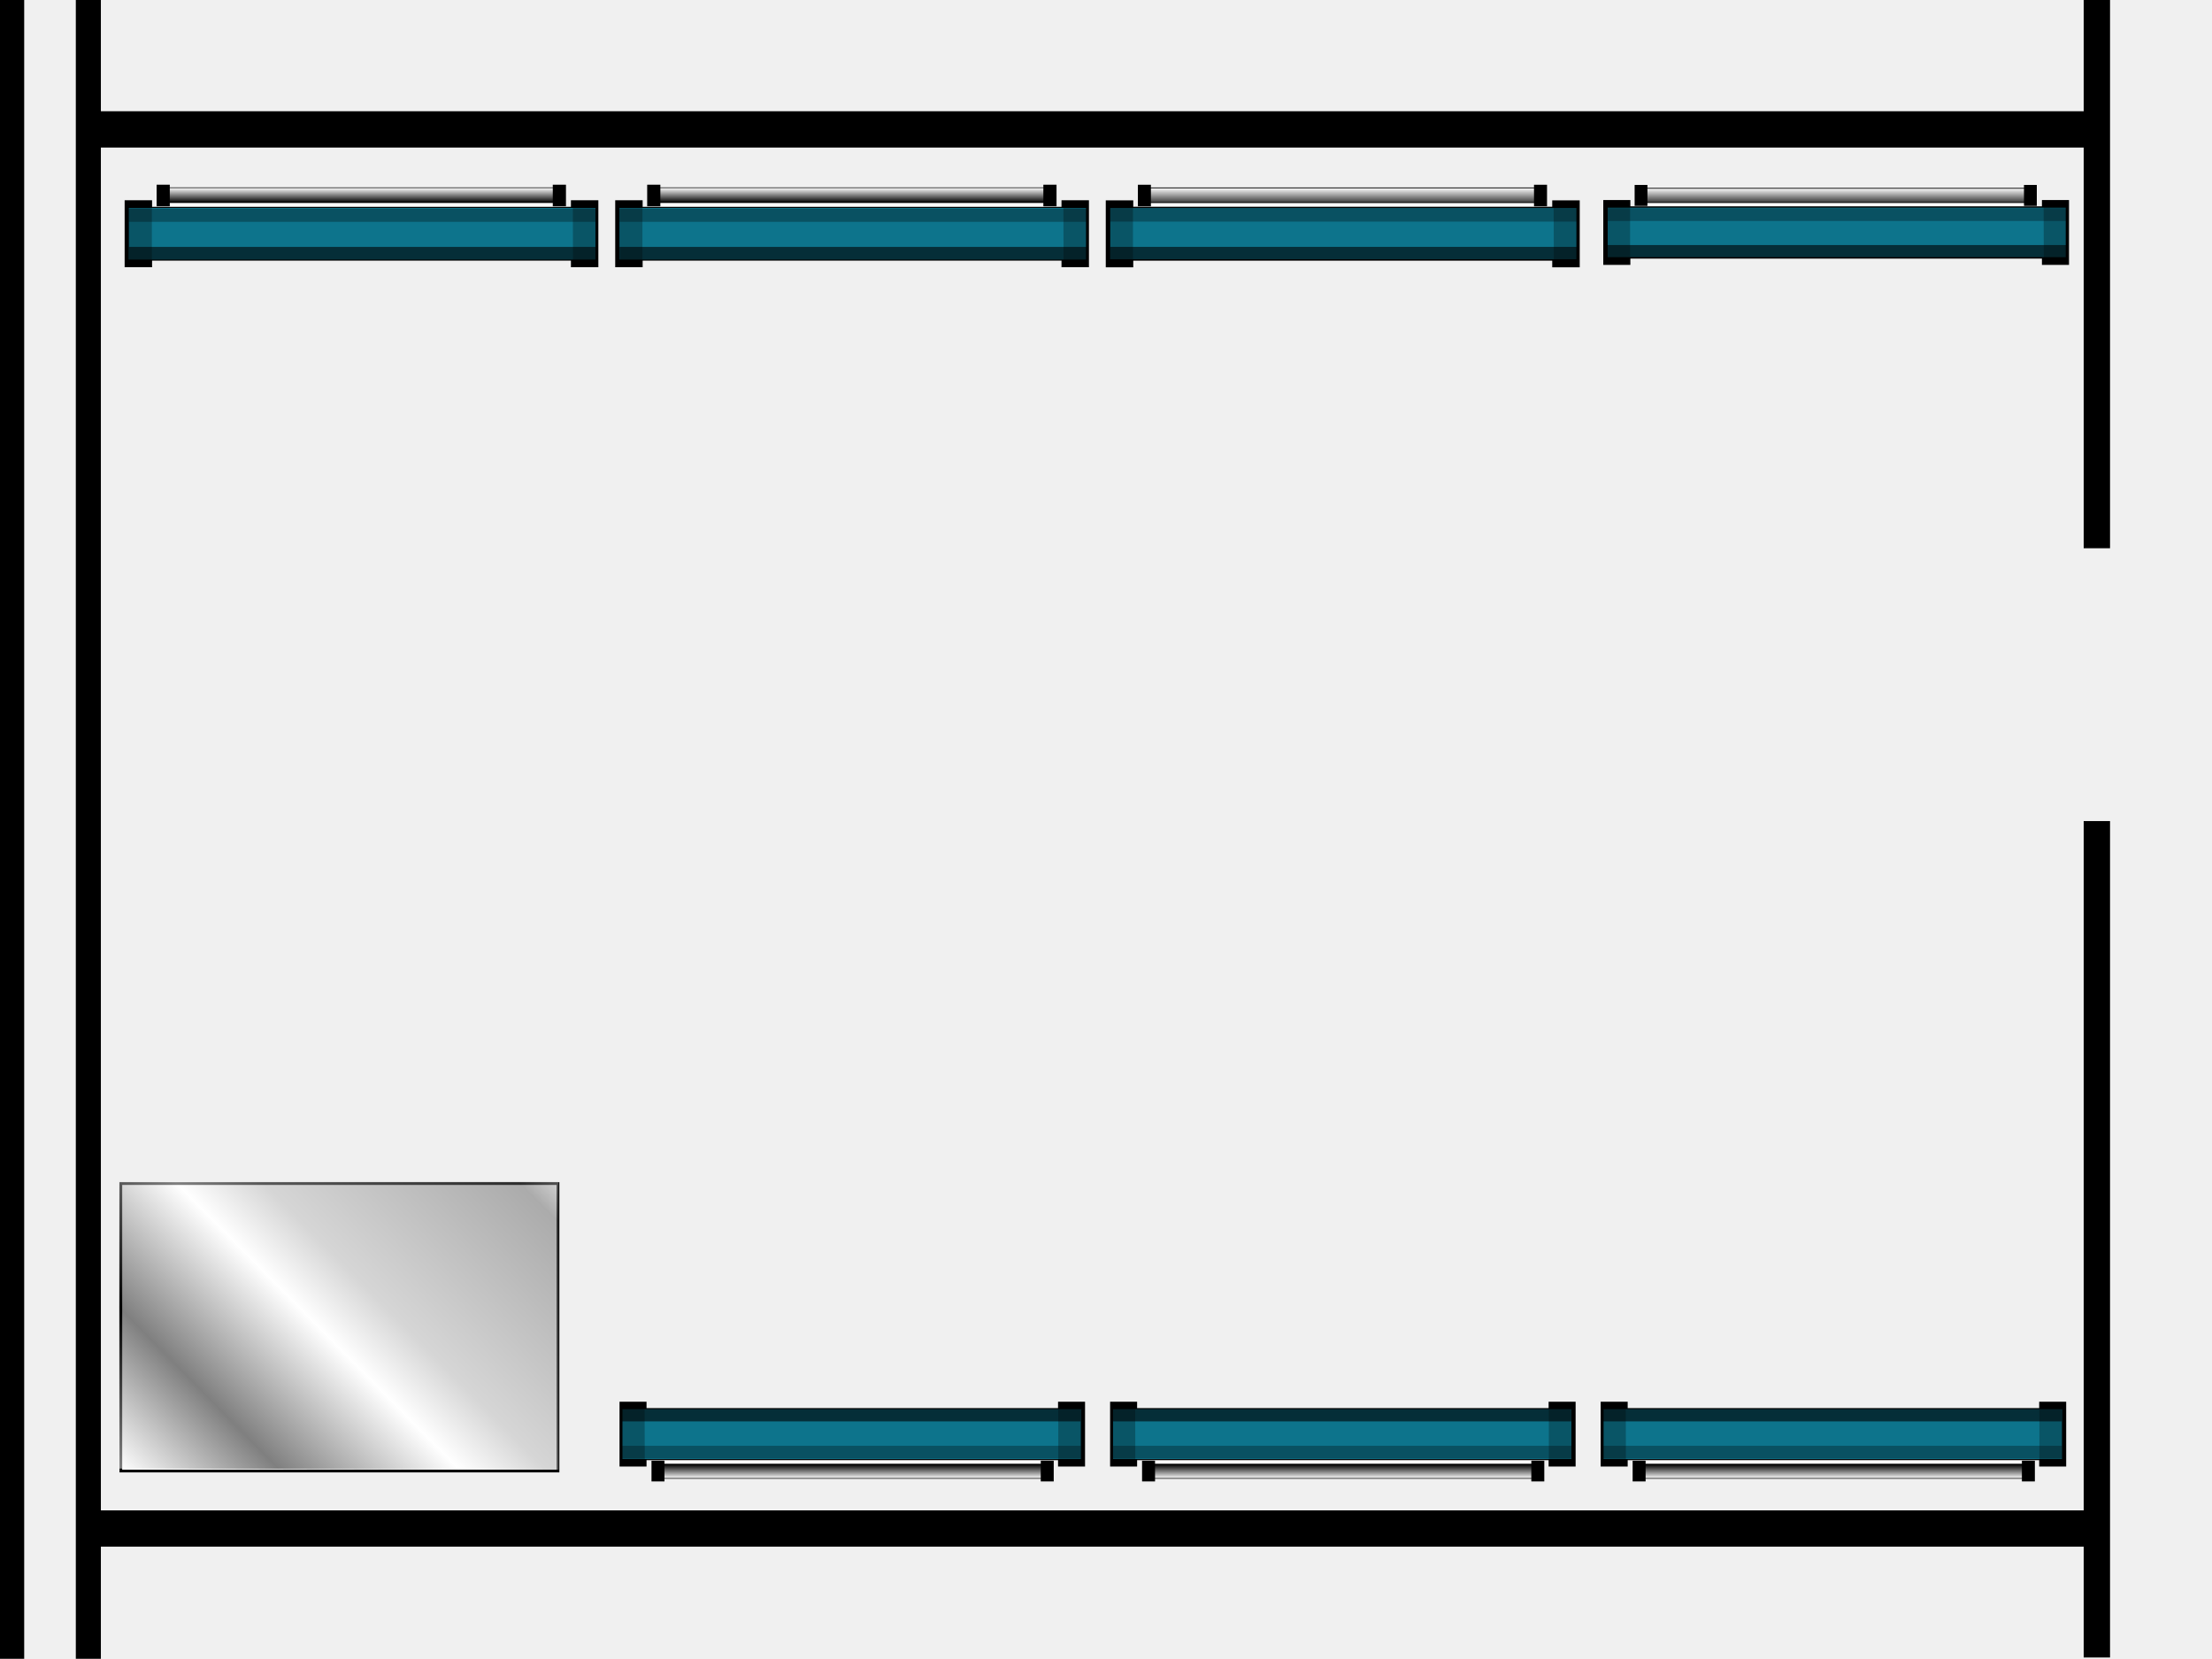
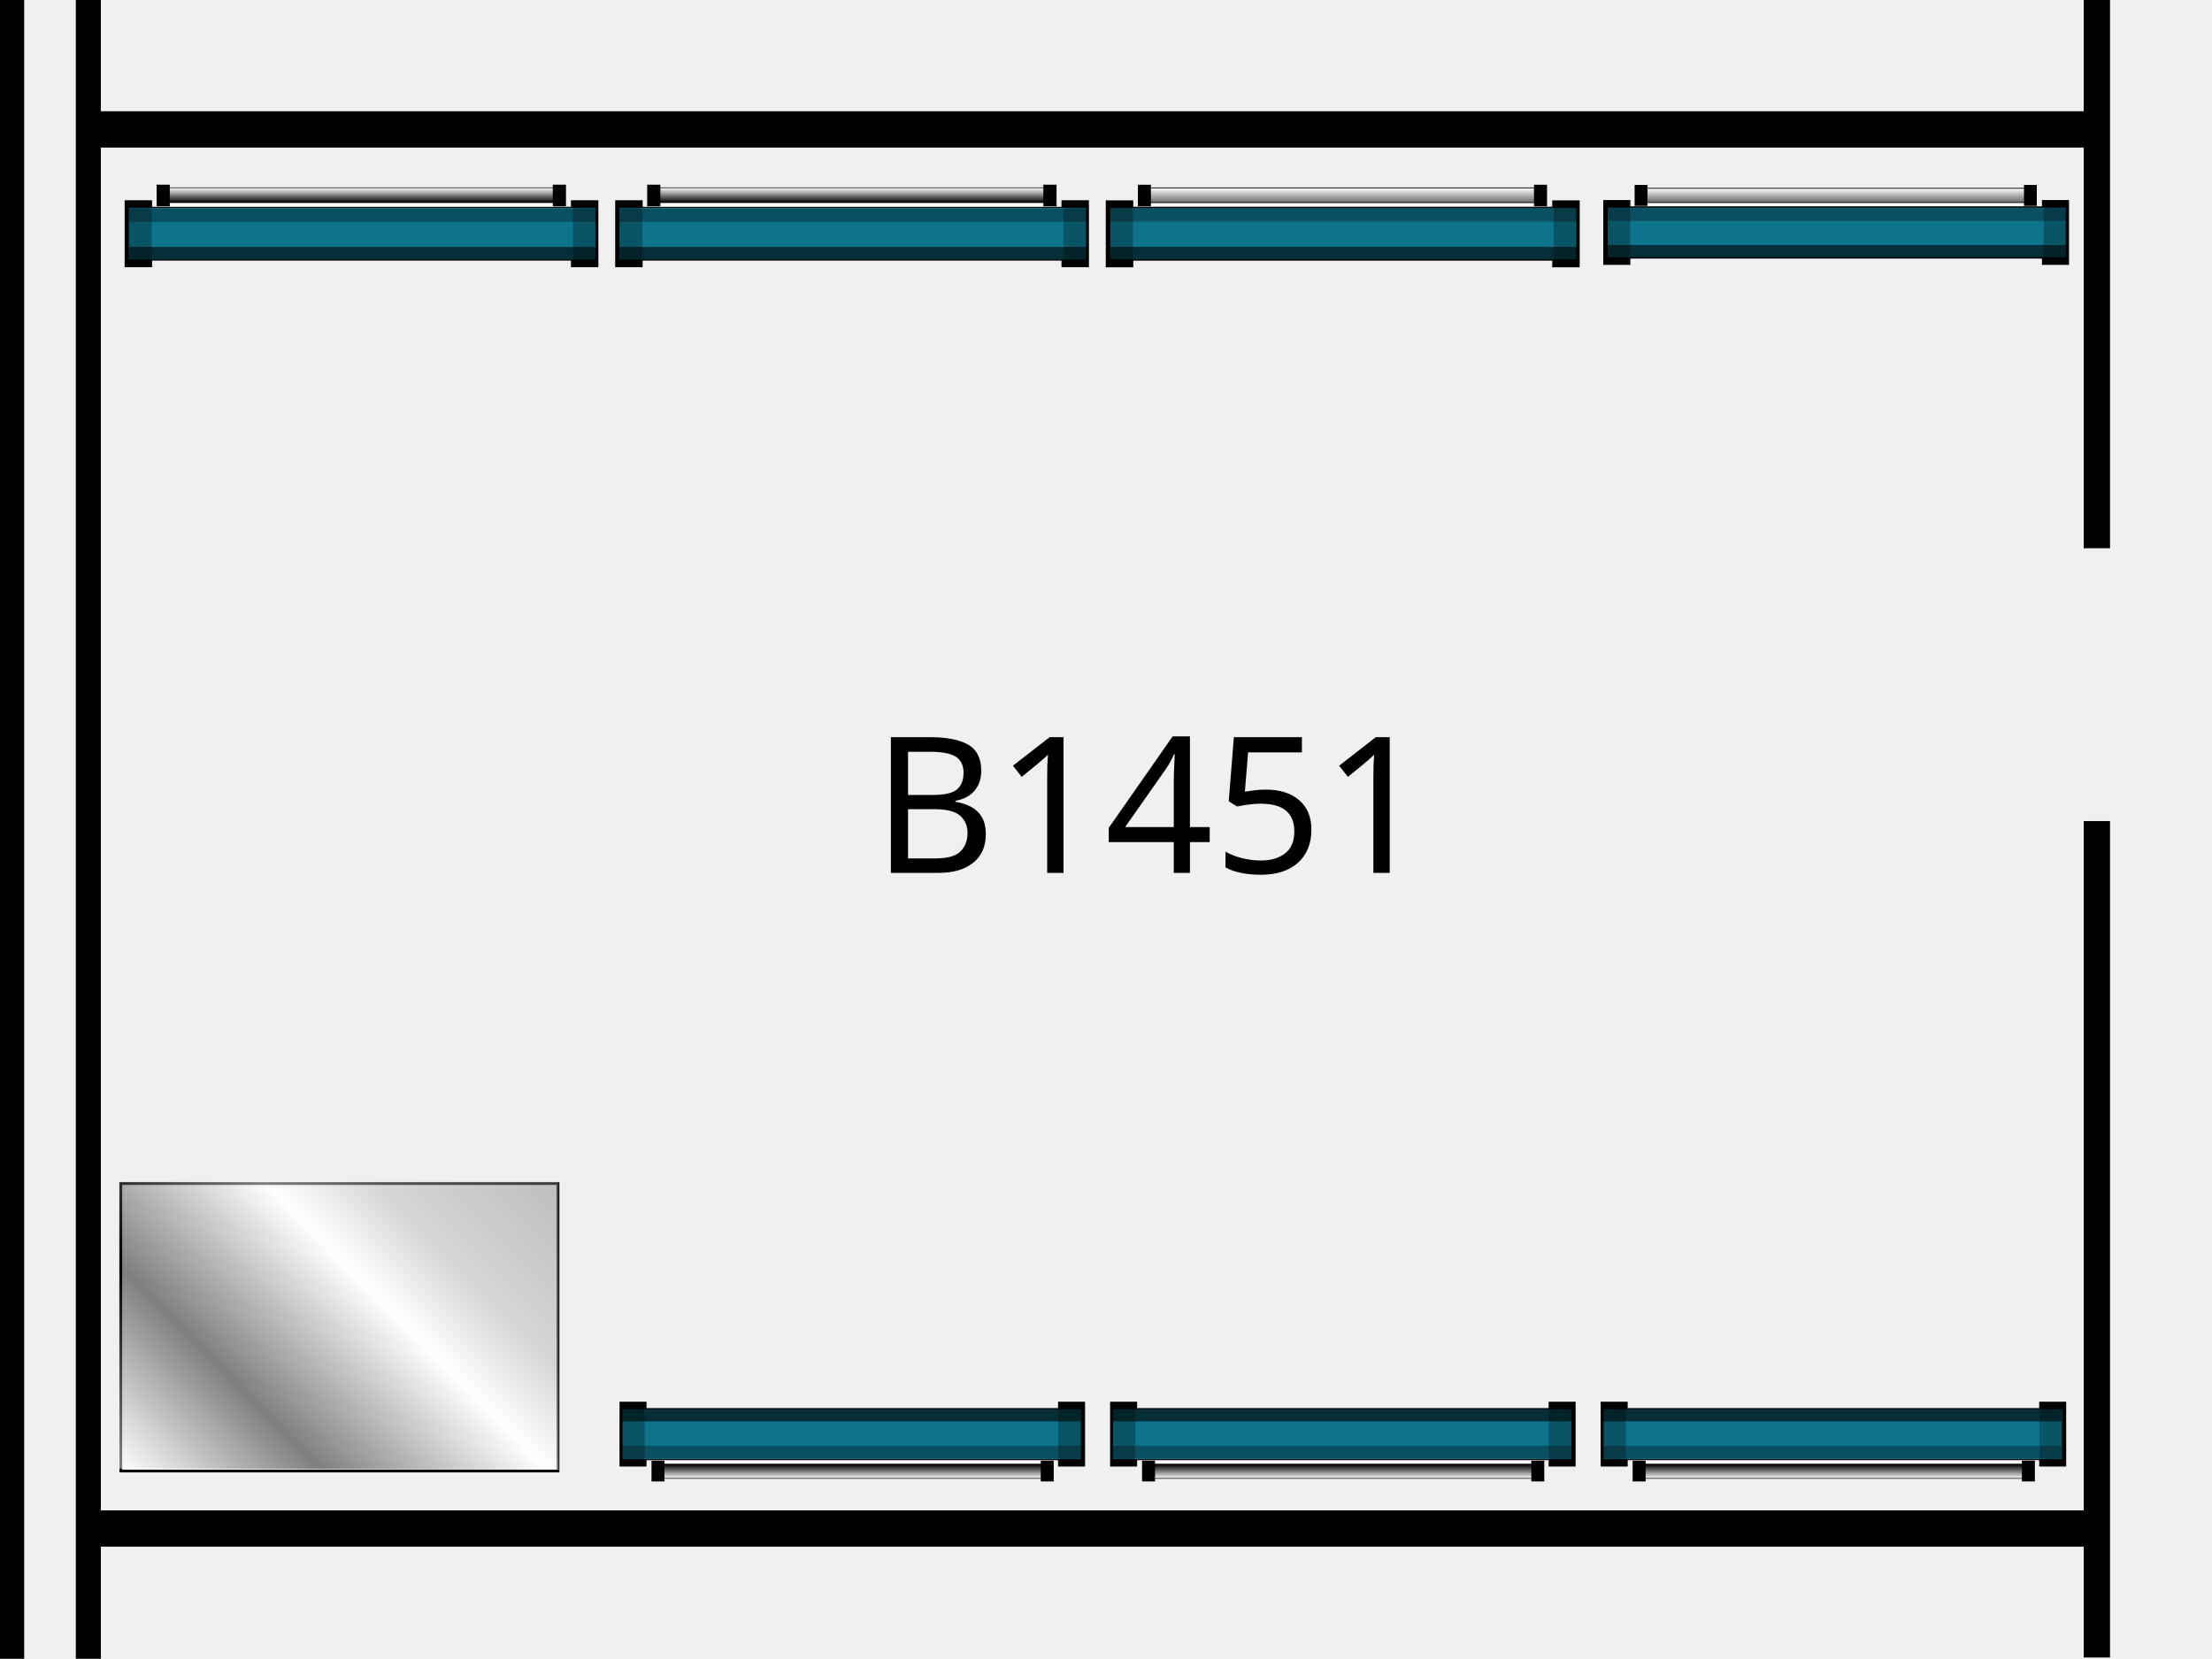
<svg xmlns="http://www.w3.org/2000/svg" xmlns:xlink="http://www.w3.org/1999/xlink" version="1.1" id="Layer_1" x="0px" y="0px" viewBox="0 0 1024 768" style="enable-background:new 0 0 1024 768;" xml:space="preserve">
  <style type="text/css">
	.st0{fill:none;stroke:#000000;stroke-miterlimit:10;}
	.st1{clip-path:url(#SVGID_2_);}
	.st2{fill-opacity:0;stroke:#000000;stroke-miterlimit:10;stroke-opacity:0;}
	.st3{fill:#FFFFFF;stroke:#000000;stroke-miterlimit:10;}
	.st4{opacity:0.5;fill:url(#SVGID_3_);stroke:#000000;stroke-miterlimit:10;stroke-opacity:0;enable-background:new    ;}
	.st5{stroke:#000000;stroke-miterlimit:10;stroke-opacity:0;}
	.st6{fill:#FFFFFF;stroke:#000000;stroke-miterlimit:10;stroke-opacity:0;}
	.st7{fill:url(#SVGID_4_);stroke:#000000;stroke-width:0.3;stroke-miterlimit:10;}
	.st8{fill:#0D748C;stroke:#000000;stroke-width:0.5;stroke-miterlimit:10;}
	.st9{opacity:0.6;stroke:#000000;stroke-miterlimit:10;stroke-opacity:0;enable-background:new    ;}
	.st10{opacity:0.3;stroke:#000000;stroke-miterlimit:10;stroke-opacity:0;enable-background:new    ;}
	.st11{opacity:0.27;stroke:#000000;stroke-miterlimit:10;stroke-opacity:0;enable-background:new    ;}
	.st12{fill:url(#SVGID_5_);stroke:#000000;stroke-width:0.3;stroke-miterlimit:10;}
	.st13{fill:url(#SVGID_6_);stroke:#000000;stroke-width:0.3;stroke-miterlimit:10;}
	.st14{fill:url(#SVGID_7_);stroke:#000000;stroke-width:0.3;stroke-miterlimit:10;}
	.st15{fill:url(#SVGID_8_);stroke:#000000;stroke-width:0.3;stroke-miterlimit:10;}
	.st16{fill:url(#SVGID_9_);stroke:#000000;stroke-width:0.3;stroke-miterlimit:10;}
	.st17{fill:url(#SVGID_10_);stroke:#000000;stroke-width:0.3;stroke-miterlimit:10;}
+ 	.st18{fill:none;}
+ 	.st19{font-family:'MyriadPro-Regular';}
+ 	.st20{font-size:88px;}
</style>
  <g transform="translate(0,0)">
    <g transform="translate(0.5,0.5) matrix(1,0,0,1,17,15)">
      <g>
        <g transform="translate(0,0) scale(0.15,3.06)">
          <g>
            <path d="M-115.4-5.1h70.3l0,0v250.8l0,0h-70.3l0,0V-5.1L-115.4-5.1z" />
            <g transform="scale(6.666667,0.3267974)">
              <path class="st0" d="M-17.3-15.5h10.5l0,0v767.4l0,0h-10.5l0,0V-15.5L-17.3-15.5z" />
            </g>
          </g>
        </g>
      </g>
    </g>
    <g transform="translate(0.5,0.5) matrix(1,0,0,1,38,15)">
      <g>
        <g transform="translate(0,0) scale(0.15,3.06)">
          <g>
            <path d="M-19.2-5.1h70.3l0,0v250.8l0,0h-70.3l0,0V-5.1L-19.2-5.1z" />
            <g transform="scale(6.666667,0.3267974)">
              <path class="st0" d="M-2.9-15.5H7.7l0,0v767.4l0,0H-2.9l0,0V-15.5L-2.9-15.5z" />
            </g>
          </g>
        </g>
      </g>
    </g>
    <g transform="translate(0.5,0.5) matrix(1,0,0,1,45,35)">
      <g>
        <g transform="translate(0,0) scale(5.47,0.15)">
          <g>
            <path d="M0.2,109.9H168l0,0v105l0,0H0.2l0,0V109.9L0.2,109.9z" />
            <g transform="scale(0.1828154,6.666667)">
              <path class="st0" d="M0.9,16.5h918l0,0v15.8l0,0H0.9l0,0V16.5L0.9,16.5z" />
            </g>
          </g>
        </g>
      </g>
    </g>
    <g transform="translate(0.5,0.5) matrix(1,0,0,1,45,292)">
      <g>
        <g transform="translate(0,0) scale(5.47,0.15)">
          <g>
            <path d="M0.2,2714.9H168l0,0v105l0,0H0.2l0,0V2714.9L0.2,2714.9z" />
            <g transform="scale(0.1828154,6.666667)">
              <path class="st0" d="M0.9,407.2h918l0,0V423l0,0H0.9l0,0V407.2L0.9,407.2z" />
            </g>
          </g>
        </g>
      </g>
    </g>
    <g transform="translate(0.5,0.5) matrix(1,0,0,1,589,15)">
      <g>
        <g transform="translate(0,0) scale(0.16,1.01)">
          <g>
            <path d="M2347.4-15.3h70.3l0,0v250.8l0,0h-70.3l0,0V-15.3L2347.4-15.3z" />
            <g transform="scale(6.25,0.990099)">
              <path class="st0" d="M375.6-15.5h11.2l0,0v253.3l0,0h-11.2l0,0V-15.5L375.6-15.5z" />
            </g>
          </g>
        </g>
      </g>
    </g>
    <g transform="translate(0.5,0.5) matrix(1,0,0,1,589,166)">
      <g>
        <g transform="translate(0,0) scale(0.16,1.54)">
          <g>
            <path d="M2347.4,139h70.3l0,0v250.8l0,0h-70.3l0,0V139L2347.4,139z" />
            <g transform="scale(6.25,0.6493506)">
              <path class="st0" d="M375.6,214.1h11.2l0,0v386.2l0,0h-11.2l0,0V214.1L375.6,214.1z" />
            </g>
          </g>
        </g>
      </g>
    </g>
    <g transform="translate(0,0) matrix(1,0,0,1,48,230)">
      <g>
        <g>
-           <defs>
-             <rect id="SVGID_1_" x="2.6" y="310.6" width="212.7" height="146.2" />
-           </defs>
-           <clipPath id="SVGID_2_">
-             <use xlink:href="#SVGID_1_" style="overflow:visible;" />
-           </clipPath>
-           <g class="st1">
-             <g transform="translate(0,0) scale(1.26087,1.268591)">
-               <g>
+           <g>
+             <defs>
+               <rect id="SVGID_1_" x="2.6" y="310.6" width="212.7" height="146.2" />
+             </defs>
+             <clipPath id="SVGID_2_">
+               <use xlink:href="#SVGID_1_" style="overflow:visible;" />
+             </clipPath>
+             <g class="st1">
+               <g transform="translate(0,0) scale(1.26087,1.268591)">
                <g>
-                   <path class="st2" d="M2.1,244.9h168.7l0,0v115.2l0,0H2.1l0,0V244.9L2.1,244.9z" />
+                   <g>
+                     <path class="st2" d="M2.1,244.9h168.7l0,0v115.2l0,0H2.1l0,0V244.9L2.1,244.9z" />
+                   </g>
+                   <g>
+                     <path class="st3" d="M6.3,250.6h160.5l0,0v104.9l0,0H6.3l0,0V250.6L6.3,250.6z" />
+                   </g>
                </g>
                <g>
-                   <path class="st3" d="M6.3,250.6h160.5l0,0v104.9l0,0H6.3l0,0V250.6L6.3,250.6z" />
+                   <g>
+                     <path class="st2" d="M2.1,244.2h168.7l0,0v115.2l0,0H2.1l0,0V244.2L2.1,244.2z" />
+                   </g>
+                   <g>
+                     <linearGradient id="SVGID_3_" gradientUnits="userSpaceOnUse" x1="31.89" y1="332.657" x2="164.857" y2="199.69" gradientTransform="matrix(1.5898 0 0 1.6093 -30.567 -166.2347)">
+                       <stop offset="0" style="stop-color:#FFFFFF" />
+                       <stop offset="0.174" style="stop-color:#000000" />
+                       <stop offset="0.371" style="stop-color:#FFFFFF" />
+                       <stop offset="0.466" style="stop-color:#ADADAD" />
+                       <stop offset="0.747" style="stop-color:#585858" />
+                       <stop offset="0.843" style="stop-color:#FFFFFF" />
+                       <stop offset="1" style="stop-color:#191919" />
+                     </linearGradient>
+                     <path class="st4" d="M167,250H5.7v104.6L167,355V250z" />
+                   </g>
                </g>
              </g>
-               <g>
-                 <g>
-                   <path class="st2" d="M2.1,244.2h168.7l0,0v115.2l0,0H2.1l0,0V244.2L2.1,244.2z" />
-                 </g>
-                 <g>
-                   <linearGradient id="SVGID_3_" gradientUnits="userSpaceOnUse" x1="11.677" y1="136.028" x2="144.644" y2="268.995" gradientTransform="matrix(1.2609 0 0 -1.2686 5.2759 541.435)">
-                     <stop offset="0" style="stop-color:#FFFFFF" />
-                     <stop offset="0.174" style="stop-color:#000000" />
-                     <stop offset="0.371" style="stop-color:#FFFFFF" />
-                     <stop offset="0.466" style="stop-color:#ADADAD" />
-                     <stop offset="0.747" style="stop-color:#585858" />
-                     <stop offset="0.843" style="stop-color:#FFFFFF" />
-                     <stop offset="1" style="stop-color:#191919" />
-                   </linearGradient>
-                   <path class="st4" d="M167,250H5.7v104.6L167,355V250z" />
-                 </g>
-               </g>
            </g>
          </g>
        </g>
      </g>
    </g>
    <g transform="translate(0,0) matrix(-1,1.2246467991473532e-16,-1.2246467991473532e-16,-1,586.6364,66.075)">
      <g>
        <g transform="translate(0,0) scale(1.319485,1.294025)">
          <g>
            <g>
-               <path class="st5" d="M-281.3-43.7h9.5l0,0v23.2c0,0,0,0,0,0h-9.5c0,0,0,0,0,0V-43.7L-281.3-43.7z" />
-             </g>
-             <g>
-               <path class="st5" d="M-127.4-43.7h9.5c0,0,0,0,0,0v23.2c0,0,0,0,0,0h-9.5c0,0,0,0,0,0V-43.7L-127.4-43.7z" />
+               <path class="st5" d="M-281.3-43.7h9.5l0,0v23.2l0,0h-9.5l0,0V-43.7L-281.3-43.7z" />
+             </g>
+             <g>
+               <path class="st5" d="M-127.4-43.7h9.5l0,0v23.2l0,0h-9.5l0,0V-43.7L-127.4-43.7z" />
            </g>
            <g>
              <path class="st6" d="M-265.7-26.8h132.5l0,0v7l0,0h-132.5l0,0V-26.8L-265.7-26.8z" />
            </g>
            <g>
-               <linearGradient id="SVGID_4_" gradientUnits="userSpaceOnUse" x1="320.748" y1="-571.504" x2="320.748" y2="-576.642" gradientTransform="matrix(-1.3195 0 0 1.294 223.636 723.3123)">
+               <linearGradient id="SVGID_4_" gradientUnits="userSpaceOnUse" x1="135.053" y1="-999.207" x2="135.053" y2="-1004.345" gradientTransform="matrix(1.7411 0 0 1.6745 -434.7353 1656.926)">
                <stop offset="0" style="stop-color:#FFFFFF" />
                <stop offset="1" style="stop-color:#000000" />
              </linearGradient>
              <path class="st7" d="M-269.4-21.4h139.6l0,0v5.1l0,0h-139.6l0,0V-21.4L-269.4-21.4z" />
            </g>
          </g>
          <g>
            <g>
-               <path class="st8" d="M-280.4-41.2h161.2c0,0,0,0,0,0V-23c0,0,0,0,0,0h-161.2l0,0V-41.2L-280.4-41.2z" />
-             </g>
-           </g>
-           <g>
-             <g>
-               <path class="st9" d="M-280.4-41.2h161c0,0,0,0,0,0v4.6c0,0,0,0,0,0h-161l0,0V-41.2L-280.4-41.2z" />
+               <path class="st8" d="M-280.4-41.2h161.2l0,0V-23l0,0h-161.2l0,0V-41.2L-280.4-41.2z" />
+             </g>
+           </g>
+           <g>
+             <g>
+               <path class="st9" d="M-280.4-41.2h161l0,0v4.6l0,0h-161l0,0V-41.2L-280.4-41.2z" />
            </g>
            <g>
              <path class="st10" d="M-280.4-28h161l0,0v4.6l0,0h-161l0,0V-28L-280.4-28z" />
            </g>
            <g>
-               <path class="st5" d="M-133.4-22.6h4.5c0,0,0,0,0,0v7.5c0,0,0,0,0,0h-4.5c0,0,0,0,0,0V-22.6L-133.4-22.6z" />
-             </g>
-             <g>
-               <path class="st5" d="M-270-22.6h4.5c0,0,0,0,0,0v7.5c0,0,0,0,0,0h-4.5c0,0,0,0,0,0V-22.6L-270-22.6z" />
+               <path class="st5" d="M-133.4-22.6h4.5l0,0v7.5l0,0h-4.5l0,0V-22.6L-133.4-22.6z" />
+             </g>
+             <g>
+               <path class="st5" d="M-270-22.6h4.5l0,0v7.5l0,0h-4.5l0,0V-22.6L-270-22.6z" />
            </g>
            <g transform="matrix(1,-0.0031,0.0031,1,-0.0189,0.0133)">
-               <path class="st11" d="M-280.7-42.5l8.4,0l0,0l0,19.1l0,0l-8.4,0l0,0L-280.7-42.5L-280.7-42.5z" />
-             </g>
-             <g>
-               <path class="st11" d="M-127.3-41.7h8.4c0,0,0,0,0,0v18.8c0,0,0,0,0,0h-8.4l0,0V-41.7L-127.3-41.7z" />
+               <path class="st11" d="M-280.7-42.5h8.4l0,0v19.1l0,0h-8.4l0,0V-42.5L-280.7-42.5z" />
+             </g>
+             <g>
+               <path class="st11" d="M-127.3-41.7h8.4l0,0v18.8l0,0h-8.4l0,0V-41.7L-127.3-41.7z" />
            </g>
          </g>
        </g>
      </g>
    </g>
    <g transform="translate(0,0) matrix(-1,1.2246467991473532e-16,-1.2246467991473532e-16,-1,455.6364,66.2125)">
      <g>
        <g transform="translate(0,0) scale(1.339478,1.313632)">
          <g>
            <g>
              <path class="st2" d="M-208.3-47h168.7l0,0v35.1l0,0h-168.7l0,0V-47L-208.3-47z" />
            </g>
            <g>
-               <path class="st5" d="M-205.8-43.8h9.5l0,0v23.6c0,0,0,0,0,0h-9.5c0,0,0,0,0,0V-43.8L-205.8-43.8z" />
-             </g>
-             <g>
-               <path class="st5" d="M-51.5-43.8h9.5c0,0,0,0,0,0v23.6c0,0,0,0,0,0h-9.5c0,0,0,0,0,0V-43.8L-51.5-43.8z" />
+               <path class="st5" d="M-205.8-43.8h9.5l0,0v23.6l0,0h-9.5l0,0V-43.8L-205.8-43.8z" />
+             </g>
+             <g>
+               <path class="st5" d="M-51.5-43.8h9.5l0,0v23.6l0,0h-9.5l0,0V-43.8L-51.5-43.8z" />
            </g>
            <g>
              <path class="st6" d="M-190.2-26.5h132.8l0,0v7.2l0,0h-132.8l0,0V-26.5L-190.2-26.5z" />
            </g>
            <g>
-               <linearGradient id="SVGID_5_" gradientUnits="userSpaceOnUse" x1="163.392" y1="-562.419" x2="163.392" y2="-567.646" gradientTransform="matrix(-1.3395 0 0 1.3136 94.9718 723.0417)">
+               <linearGradient id="SVGID_5_" gradientUnits="userSpaceOnUse" x1="150.096" y1="-977.124" x2="150.096" y2="-982.351" gradientTransform="matrix(1.7942 0 0 1.7256 -393.2073 1670.36)">
                <stop offset="0" style="stop-color:#FFFFFF" />
                <stop offset="1" style="stop-color:#000000" />
              </linearGradient>
              <path class="st12" d="M-193.9-21h140l0,0v5.2l0,0h-140l0,0V-21L-193.9-21z" />
            </g>
          </g>
          <g>
            <g>
              <path class="st2" d="M-208.3-47.1h168.7l0,0v35.2l0,0h-168.7l0,0V-47.1L-208.3-47.1z" />
            </g>
            <g>
-               <path class="st8" d="M-204.9-41.2h161.6c0,0,0,0,0,0v18.5c0,0,0,0,0,0h-161.6l0,0V-41.2L-204.9-41.2z" />
+               <path class="st8" d="M-204.9-41.2h161.6l0,0v18.5l0,0h-161.6l0,0V-41.2L-204.9-41.2z" />
            </g>
          </g>
          <g>
            <g>
              <path class="st2" d="M-206.9-46.9h165.8l0,0v34.2l0,0h-165.8l0,0V-46.9L-206.9-46.9z" />
            </g>
            <g>
-               <path class="st9" d="M-204.9-41.2h161.4c0,0,0,0,0,0v4.6c0,0,0,0,0,0h-161.4l0,0V-41.2L-204.9-41.2z" />
+               <path class="st9" d="M-204.9-41.2h161.4l0,0v4.6l0,0h-161.4l0,0V-41.2L-204.9-41.2z" />
            </g>
            <g>
              <path class="st10" d="M-204.9-27.7h161.4l0,0v4.6l0,0h-161.4l0,0V-27.7L-204.9-27.7z" />
            </g>
            <g>
-               <path class="st5" d="M-57.6-22.3h4.5c0,0,0,0,0,0v7.6c0,0,0,0,0,0h-4.5c0,0,0,0,0,0V-22.3L-57.6-22.3z" />
-             </g>
-             <g>
-               <path class="st5" d="M-194.5-22.3h4.5c0,0,0,0,0,0v7.6c0,0,0,0,0,0h-4.5c0,0,0,0,0,0V-22.3L-194.5-22.3z" />
+               <path class="st5" d="M-57.6-22.3h4.5l0,0v7.6l0,0h-4.5l0,0V-22.3L-57.6-22.3z" />
+             </g>
+             <g>
+               <path class="st5" d="M-194.5-22.3h4.5l0,0v7.6l0,0h-4.5l0,0V-22.3L-194.5-22.3z" />
            </g>
            <g transform="matrix(1,-0.0031,0.0031,1,-0.0189,0.0133)">
-               <path class="st11" d="M-205.2-42.2l8.5,0l0,0l0,19.4l0,0l-8.5,0l0,0L-205.2-42.2L-205.2-42.2z" />
-             </g>
-             <g>
-               <path class="st11" d="M-51.4-41.7h8.5c0,0,0,0,0,0v19.1c0,0,0,0,0,0h-8.5l0,0V-41.7L-51.4-41.7z" />
+               <path class="st11" d="M-205.2-42.2h8.5l0,0v19.4l0,0h-8.5l0,0V-42.2L-205.2-42.2z" />
+             </g>
+             <g>
+               <path class="st11" d="M-51.4-41.7h8.5l0,0v19.1l0,0h-8.5l0,0V-41.7L-51.4-41.7z" />
            </g>
          </g>
        </g>
      </g>
    </g>
  </g>
  <path class="st2" d="M959.8,689.5H737.7" />
  <path class="st2" d="M737.7,644.8h222.1" />
  <g>
-     <path class="st5" d="M741,648.9h12.5l0,0v30c0,0,0,0,0,0H741c0,0,0,0,0,0V648.9L741,648.9z" />
-   </g>
-   <g>
-     <path class="st5" d="M944,648.9h12.5c0,0,0,0,0,0v30c0,0,0,0,0,0H944c0,0,0,0,0,0V648.9L944,648.9z" />
+     <path class="st5" d="M741,648.9h12.5l0,0v30l0,0H741l0,0V648.9L741,648.9z" />
+   </g>
+   <g>
+     <path class="st5" d="M944,648.9h12.5l0,0v30l0,0H944l0,0V648.9L944,648.9z" />
  </g>
  <g>
    <path class="st6" d="M761.5,670.9h174.8l0,0v9.1l0,0H761.5l0,0V670.9L761.5,670.9z" />
  </g>
  <g>
-     <linearGradient id="SVGID_6_" gradientUnits="userSpaceOnUse" x1="340.417" y1="803.413" x2="340.417" y2="808.551" gradientTransform="matrix(1.3195 0 0 -1.294 399.5926 1724.133)">
+     <linearGradient id="SVGID_6_" gradientUnits="userSpaceOnUse" x1="390.242" y1="-13.912" x2="390.242" y2="-19.05" gradientTransform="matrix(1.3195 0 0 1.294 333.7756 702.5188)">
      <stop offset="0" style="stop-color:#FFFFFF" />
      <stop offset="1" style="stop-color:#000000" />
    </linearGradient>
    <path class="st13" d="M756.6,677.8h184.2l0,0v6.6l0,0H756.6l0,0V677.8L756.6,677.8z" />
  </g>
  <path class="st2" d="M959.7,689.5h-222" />
  <path class="st2" d="M737.7,644.7h222" />
  <g>
-     <path class="st8" d="M742.1,652.1h212.7c0,0,0,0,0,0v23.6c0,0,0,0,0,0H742.1l0,0V652.1L742.1,652.1z" />
+     <path class="st8" d="M742.1,652.1h212.7l0,0v23.6l0,0H742.1l0,0V652.1L742.1,652.1z" />
  </g>
  <path class="st2" d="M959.8,689.5H737.7" />
  <path class="st2" d="M737.7,644.5h222.1" />
  <g>
-     <path class="st9" d="M742.1,652.1h212.4c0,0,0,0,0,0v5.9c0,0,0,0,0,0H742.1l0,0V652.1L742.1,652.1z" />
+     <path class="st9" d="M742.1,652.1h212.4l0,0v5.9l0,0H742.1l0,0V652.1L742.1,652.1z" />
  </g>
  <g>
    <path class="st10" d="M742.1,669.3h212.5l0,0v5.9l0,0H742.1l0,0V669.3L742.1,669.3z" />
  </g>
  <g>
-     <path class="st5" d="M936,676.2h6c0,0,0,0,0,0v9.6c0,0,0,0,0,0h-6c0,0,0,0,0,0V676.2L936,676.2z" />
-   </g>
-   <g>
-     <path class="st5" d="M755.8,676.2h6c0,0,0,0,0,0v9.6c0,0,0,0,0,0h-6c0,0,0,0,0,0V676.2L755.8,676.2z" />
+     <path class="st5" d="M936,676.2h6l0,0v9.6l0,0h-6l0,0V676.2L936,676.2z" />
+   </g>
+   <g>
+     <path class="st5" d="M755.8,676.2h6l0,0v9.6l0,0h-6l0,0V676.2L755.8,676.2z" />
  </g>
  <g transform="matrix(1,-0.0031,0.0031,1,-0.0189,0.0133)">
-     <path class="st11" d="M739.5,653.9l11.1,0l0,0l0,24.7l0,0l-11.1,0l0,0L739.5,653.9L739.5,653.9z" />
-   </g>
-   <g>
-     <path class="st11" d="M944.1,651.5h11.1c0,0,0,0,0,0v24.3c0,0,0,0,0,0h-11.1l0,0V651.5L944.1,651.5z" />
+     <path class="st11" d="M739.5,653.9h11.1l0,0v24.7l0,0h-11.1l0,0V653.9L739.5,653.9z" />
+   </g>
+   <g>
+     <path class="st11" d="M944.1,651.5h11.1l0,0v24.3l0,0h-11.1l0,0V651.5L944.1,651.5z" />
  </g>
  <path class="st2" d="M505.6,689.5H283.5" />
  <path class="st2" d="M283.5,644.8h222.1" />
  <g>
-     <path class="st5" d="M286.8,648.9h12.5l0,0v30c0,0,0,0,0,0h-12.5c0,0,0,0,0,0V648.9L286.8,648.9z" />
-   </g>
-   <g>
-     <path class="st5" d="M489.8,648.9h12.5c0,0,0,0,0,0v30c0,0,0,0,0,0h-12.5c0,0,0,0,0,0V648.9L489.8,648.9z" />
+     <path class="st5" d="M286.8,648.9h12.5l0,0v30l0,0h-12.5l0,0V648.9L286.8,648.9z" />
+   </g>
+   <g>
+     <path class="st5" d="M489.8,648.9h12.5l0,0v30l0,0h-12.5l0,0V648.9L489.8,648.9z" />
  </g>
  <g>
    <path class="st6" d="M307.3,670.9h174.8l0,0v9.1l0,0H307.3l0,0V670.9L307.3,670.9z" />
  </g>
  <g>
-     <linearGradient id="SVGID_7_" gradientUnits="userSpaceOnUse" x1="-3.82" y1="803.413" x2="-3.82" y2="808.551" gradientTransform="matrix(1.3195 0 0 -1.294 399.5926 1724.133)">
+     <linearGradient id="SVGID_7_" gradientUnits="userSpaceOnUse" x1="46.021" y1="-13.912" x2="46.021" y2="-19.05" gradientTransform="matrix(1.3195 0 0 1.294 333.7756 702.5188)">
      <stop offset="0" style="stop-color:#FFFFFF" />
      <stop offset="1" style="stop-color:#000000" />
    </linearGradient>
    <path class="st14" d="M302.4,677.8h184.2l0,0v6.6l0,0H302.4l0,0V677.8L302.4,677.8z" />
  </g>
  <path class="st2" d="M505.5,689.5h-222" />
  <path class="st2" d="M283.5,644.7h222" />
  <g>
-     <path class="st8" d="M287.9,652.1h212.7c0,0,0,0,0,0v23.6c0,0,0,0,0,0H287.9l0,0V652.1L287.9,652.1z" />
+     <path class="st8" d="M287.9,652.1h212.7l0,0v23.6l0,0H287.9l0,0V652.1L287.9,652.1z" />
  </g>
  <path class="st2" d="M505.6,689.5H283.5" />
  <path class="st2" d="M283.5,644.5h222.1" />
  <g>
-     <path class="st9" d="M287.9,652.1h212.4c0,0,0,0,0,0v5.9c0,0,0,0,0,0H287.9l0,0V652.1L287.9,652.1z" />
+     <path class="st9" d="M287.9,652.1h212.4l0,0v5.9l0,0H287.9l0,0V652.1L287.9,652.1z" />
  </g>
  <g>
    <path class="st10" d="M287.9,669.3h212.5l0,0v5.9l0,0H287.9l0,0V669.3L287.9,669.3z" />
  </g>
  <g>
-     <path class="st5" d="M481.8,676.2h6c0,0,0,0,0,0v9.6c0,0,0,0,0,0h-6c0,0,0,0,0,0V676.2L481.8,676.2z" />
-   </g>
-   <g>
-     <path class="st5" d="M301.6,676.2h6c0,0,0,0,0,0v9.6c0,0,0,0,0,0h-6c0,0,0,0,0,0V676.2L301.6,676.2z" />
+     <path class="st5" d="M481.8,676.2h6l0,0v9.6l0,0h-6l0,0V676.2L481.8,676.2z" />
+   </g>
+   <g>
+     <path class="st5" d="M301.6,676.2h6l0,0v9.6l0,0h-6l0,0V676.2L301.6,676.2z" />
  </g>
  <g transform="matrix(1,-0.0031,0.0031,1,-0.0189,0.0133)">
-     <path class="st11" d="M285.3,652.5l11.1,0l0,0l0,24.7l0,0l-11.1,0l0,0L285.3,652.5L285.3,652.5z" />
-   </g>
-   <g>
-     <path class="st11" d="M489.9,651.5H501c0,0,0,0,0,0v24.3c0,0,0,0,0,0h-11.1l0,0V651.5L489.9,651.5z" />
+     <path class="st11" d="M285.3,652.5h11.1l0,0v24.7l0,0h-11.1l0,0V652.5L285.3,652.5z" />
+   </g>
+   <g>
+     <path class="st11" d="M489.9,651.5H501l0,0v24.3l0,0h-11.1l0,0V651.5L489.9,651.5z" />
  </g>
  <path class="st2" d="M507.5,128h-226l0,0V81.8l0,0h226" />
  <g>
-     <path class="st5" d="M504.1,123.7h-12.7l0,0v-31c0,0,0,0,0,0h12.7c0,0,0,0,0,0V123.7L504.1,123.7z" />
-   </g>
-   <g>
-     <path class="st5" d="M297.5,123.7h-12.7c0,0,0,0,0,0v-31c0,0,0,0,0,0h12.7c0,0,0,0,0,0V123.7L297.5,123.7z" />
+     <path class="st5" d="M504.1,123.7h-12.7l0,0v-31l0,0h12.7l0,0V123.7L504.1,123.7z" />
+   </g>
+   <g>
+     <path class="st5" d="M297.5,123.7h-12.7l0,0v-31l0,0h12.7l0,0V123.7L297.5,123.7z" />
  </g>
  <g>
    <path class="st6" d="M483.3,101H305.4l0,0v-9.4l0,0h177.9l0,0V101L483.3,101z" />
  </g>
  <g>
-     <linearGradient id="SVGID_8_" gradientUnits="userSpaceOnUse" x1="406.326" y1="805.024" x2="406.326" y2="810.251" gradientTransform="matrix(-1.3395 0 0 1.3136 938.7385 -970.5771)">
+     <linearGradient id="SVGID_8_" gradientUnits="userSpaceOnUse" x1="766.126" y1="-32.396" x2="766.126" y2="-37.623" gradientTransform="matrix(-1.3395 0 0 -1.3136 1420.676 44.3445)">
      <stop offset="0" style="stop-color:#FFFFFF" />
      <stop offset="1" style="stop-color:#000000" />
    </linearGradient>
    <path class="st15" d="M488.2,93.8H300.7l0,0v-6.9l0,0h187.5l0,0V93.8L488.2,93.8z" />
  </g>
  <path class="st2" d="M507.5,128H281.6l0,0V81.8l0,0h225.9" />
  <g>
-     <path class="st8" d="M503,120.4H286.5c0,0,0,0,0,0V96c0,0,0,0,0,0H503l0,0V120.4L503,120.4z" />
+     <path class="st8" d="M503,120.4H286.5l0,0V96l0,0H503l0,0V120.4L503,120.4z" />
  </g>
  <path class="st2" d="M505.7,127.8H283.6l0,0v-45l0,0h222.1" />
  <g>
-     <path class="st9" d="M503,120.4H286.8c0,0,0,0,0,0v-6.1c0,0,0,0,0,0H503l0,0V120.4L503,120.4z" />
+     <path class="st9" d="M503,120.4H286.8l0,0v-6.1l0,0H503l0,0V120.4L503,120.4z" />
  </g>
  <g>
    <path class="st10" d="M503,102.7H286.8l0,0v-6.1l0,0H503l0,0V102.7L503,102.7z" />
  </g>
  <g>
-     <path class="st5" d="M305.7,95.5h-6.1c0,0,0,0,0,0v-10c0,0,0,0,0,0h6.1c0,0,0,0,0,0V95.5L305.7,95.5z" />
-   </g>
-   <g>
-     <path class="st5" d="M489.1,95.5H483c0,0,0,0,0,0v-10c0,0,0,0,0,0h6.1c0,0,0,0,0,0V95.5L489.1,95.5z" />
+     <path class="st5" d="M305.7,95.5h-6.1l0,0v-10l0,0h6.1l0,0V95.5L305.7,95.5z" />
+   </g>
+   <g>
+     <path class="st5" d="M489.1,95.5H483l0,0v-10l0,0h6.1l0,0V95.5L489.1,95.5z" />
  </g>
  <g transform="matrix(1,-0.0031,0.0031,1,-0.0189,0.0133)">
-     <path class="st11" d="M503.3,122.4l-11.3,0l0,0l0-25.5l0,0l11.3,0l0,0L503.3,122.4L503.3,122.4z" />
-   </g>
-   <g>
-     <path class="st11" d="M297.4,121h-11.3c0,0,0,0,0,0V95.9c0,0,0,0,0,0h11.3l0,0V121L297.4,121z" />
+     <path class="st11" d="M503.3,122.4H492l0,0V96.9l0,0h11.3l0,0V122.4L503.3,122.4z" />
+   </g>
+   <g>
+     <path class="st11" d="M297.4,121h-11.3l0,0V95.9l0,0h11.3l0,0V121L297.4,121z" />
  </g>
  <path class="st2" d="M280.4,128h-226l0,0V81.8l0,0h226" />
  <g>
-     <path class="st5" d="M277,123.7h-12.7l0,0v-31c0,0,0,0,0,0H277c0,0,0,0,0,0V123.7L277,123.7z" />
-   </g>
-   <g>
-     <path class="st5" d="M70.4,123.7H57.7c0,0,0,0,0,0v-31c0,0,0,0,0,0h12.7c0,0,0,0,0,0V123.7L70.4,123.7z" />
+     <path class="st5" d="M277,123.7h-12.7l0,0v-31l0,0H277l0,0V123.7L277,123.7z" />
+   </g>
+   <g>
+     <path class="st5" d="M70.4,123.7H57.7l0,0v-31l0,0h12.7l0,0V123.7L70.4,123.7z" />
  </g>
  <g>
    <path class="st6" d="M256.2,101H78.3l0,0v-9.4l0,0h177.9l0,0V101L256.2,101z" />
  </g>
  <g>
-     <linearGradient id="SVGID_9_" gradientUnits="userSpaceOnUse" x1="575.876" y1="805.024" x2="575.876" y2="810.251" gradientTransform="matrix(-1.3395 0 0 1.3136 938.7385 -970.5771)">
+     <linearGradient id="SVGID_9_" gradientUnits="userSpaceOnUse" x1="935.667" y1="-32.396" x2="935.667" y2="-37.623" gradientTransform="matrix(-1.3395 0 0 -1.3136 1420.676 44.3445)">
      <stop offset="0" style="stop-color:#FFFFFF" />
      <stop offset="1" style="stop-color:#000000" />
    </linearGradient>
    <path class="st16" d="M261.1,93.8H73.6l0,0v-6.9l0,0h187.5l0,0V93.8L261.1,93.8z" />
  </g>
  <path class="st2" d="M280.4,128H54.5l0,0V81.8l0,0h225.9" />
  <g>
-     <path class="st8" d="M275.9,120.4H59.4c0,0,0,0,0,0V96c0,0,0,0,0,0h216.5l0,0V120.4L275.9,120.4z" />
+     <path class="st8" d="M275.9,120.4H59.4l0,0V96l0,0h216.5l0,0V120.4L275.9,120.4z" />
  </g>
  <path class="st2" d="M278.6,127.8H56.5l0,0v-45l0,0h222.1" />
  <g>
-     <path class="st9" d="M275.9,120.4H59.7c0,0,0,0,0,0v-6.1c0,0,0,0,0,0h216.2l0,0V120.4L275.9,120.4z" />
-   </g>
-   <g>
-     <path class="st10" d="M275.9,102.7H59.6l0,0v-6.1l0,0h216.2l0,0V102.7L275.9,102.7z" />
-   </g>
-   <g>
-     <path class="st5" d="M78.6,95.5h-6.1c0,0,0,0,0,0v-10c0,0,0,0,0,0h6.1c0,0,0,0,0,0V95.5L78.6,95.5z" />
-   </g>
-   <g>
-     <path class="st5" d="M262,95.5h-6.1c0,0,0,0,0,0v-10c0,0,0,0,0,0h6.1c0,0,0,0,0,0V95.5L262,95.5z" />
+     <path class="st9" d="M275.9,120.4H59.7l0,0v-6.1l0,0h216.2l0,0V120.4L275.9,120.4z" />
+   </g>
+   <g>
+     <path class="st10" d="M275.9,102.7H59.6l0,0v-6.1l0,0h216.2l0,0v6.1H275.9z" />
+   </g>
+   <g>
+     <path class="st5" d="M78.6,95.5h-6.1l0,0v-10l0,0h6.1l0,0V95.5L78.6,95.5z" />
+   </g>
+   <g>
+     <path class="st5" d="M262,95.5h-6.1l0,0v-10l0,0h6.1l0,0V95.5L262,95.5z" />
  </g>
  <g transform="matrix(1,-0.0031,0.0031,1,-0.0189,0.0133)">
-     <path class="st11" d="M276.2,121.7l-11.3,0l0,0l0-25.5l0,0l11.3,0l0,0L276.2,121.7L276.2,121.7z" />
-   </g>
-   <g>
-     <path class="st11" d="M70.3,121H59c0,0,0,0,0,0V95.9c0,0,0,0,0,0h11.3l0,0V121L70.3,121z" />
+     <path class="st11" d="M276.2,121.7h-11.3l0,0V96.2l0,0h11.3l0,0V121.7L276.2,121.7z" />
+   </g>
+   <g>
+     <path class="st11" d="M70.3,121H59l0,0V95.9l0,0h11.3l0,0V121L70.3,121z" />
  </g>
  <path class="st2" d="M732.7,689.5H510.6" />
  <path class="st2" d="M510.6,644.8h222.1" />
  <g>
-     <path class="st5" d="M513.9,648.9h12.5l0,0v30c0,0,0,0,0,0h-12.5c0,0,0,0,0,0V648.9L513.9,648.9z" />
-   </g>
-   <g>
-     <path class="st5" d="M716.9,648.9h12.5c0,0,0,0,0,0v30c0,0,0,0,0,0h-12.5c0,0,0,0,0,0V648.9L716.9,648.9z" />
+     <path class="st5" d="M513.9,648.9h12.5l0,0v30l0,0h-12.5l0,0V648.9L513.9,648.9z" />
+   </g>
+   <g>
+     <path class="st5" d="M716.9,648.9h12.5l0,0v30l0,0h-12.5l0,0V648.9L716.9,648.9z" />
  </g>
  <g>
    <path class="st6" d="M534.4,670.9h174.8l0,0v9.1l0,0H534.4l0,0V670.9L534.4,670.9z" />
  </g>
  <g>
-     <linearGradient id="SVGID_10_" gradientUnits="userSpaceOnUse" x1="168.298" y1="803.413" x2="168.298" y2="808.551" gradientTransform="matrix(1.3195 0 0 -1.294 399.5926 1724.133)">
+     <linearGradient id="SVGID_10_" gradientUnits="userSpaceOnUse" x1="218.131" y1="-13.912" x2="218.131" y2="-19.05" gradientTransform="matrix(1.3195 0 0 1.294 333.7756 702.5188)">
      <stop offset="0" style="stop-color:#FFFFFF" />
      <stop offset="1" style="stop-color:#000000" />
    </linearGradient>
    <path class="st17" d="M529.5,677.8h184.2l0,0v6.6l0,0H529.5l0,0V677.8L529.5,677.8z" />
  </g>
  <path class="st2" d="M732.6,689.5h-222" />
  <path class="st2" d="M510.6,644.7h222" />
  <g>
-     <path class="st8" d="M515,652.1h212.7c0,0,0,0,0,0v23.6c0,0,0,0,0,0H515l0,0V652.1L515,652.1z" />
+     <path class="st8" d="M515,652.1h212.7l0,0v23.6l0,0H515l0,0V652.1L515,652.1z" />
  </g>
  <path class="st2" d="M732.7,689.5H510.6" />
  <path class="st2" d="M510.6,644.5h222.1" />
  <g>
-     <path class="st9" d="M515,652.1h212.4c0,0,0,0,0,0v5.9c0,0,0,0,0,0H515l0,0V652.1L515,652.1z" />
+     <path class="st9" d="M515,652.1h212.4l0,0v5.9l0,0H515l0,0V652.1L515,652.1z" />
  </g>
  <g>
    <path class="st10" d="M515,669.3h212.5l0,0v5.9l0,0H515l0,0V669.3L515,669.3z" />
  </g>
  <g>
-     <path class="st5" d="M708.9,676.2h6c0,0,0,0,0,0v9.6c0,0,0,0,0,0h-6c0,0,0,0,0,0V676.2L708.9,676.2z" />
-   </g>
-   <g>
-     <path class="st5" d="M528.7,676.2h6c0,0,0,0,0,0v9.6c0,0,0,0,0,0h-6c0,0,0,0,0,0V676.2L528.7,676.2z" />
+     <path class="st5" d="M708.9,676.2h6l0,0v9.6l0,0h-6l0,0V676.2L708.9,676.2z" />
+   </g>
+   <g>
+     <path class="st5" d="M528.7,676.2h6l0,0v9.6l0,0h-6l0,0V676.2L528.7,676.2z" />
  </g>
  <g transform="matrix(1,-0.0031,0.0031,1,-0.0189,0.0133)">
-     <path class="st11" d="M512.4,653.2l11.1,0l0,0l0,24.7l0,0l-11.1,0l0,0L512.4,653.2L512.4,653.2z" />
-   </g>
-   <g>
-     <path class="st11" d="M717,651.5h11.1c0,0,0,0,0,0v24.3c0,0,0,0,0,0H717l0,0V651.5L717,651.5z" />
-   </g>
+     <path class="st11" d="M512.4,653.2h11.1l0,0v24.7l0,0h-11.1l0,0V653.2L512.4,653.2z" />
+   </g>
+   <g>
+     <path class="st11" d="M717,651.5h11.1l0,0v24.3l0,0H717l0,0V651.5L717,651.5z" />
+   </g>
+   <rect x="403.9" y="341.6" class="st18" width="232.5" height="78" />
+   <text transform="matrix(1 0 0 1 403.9 404.0795)" class="st19 st20">B1451</text>
</svg>
